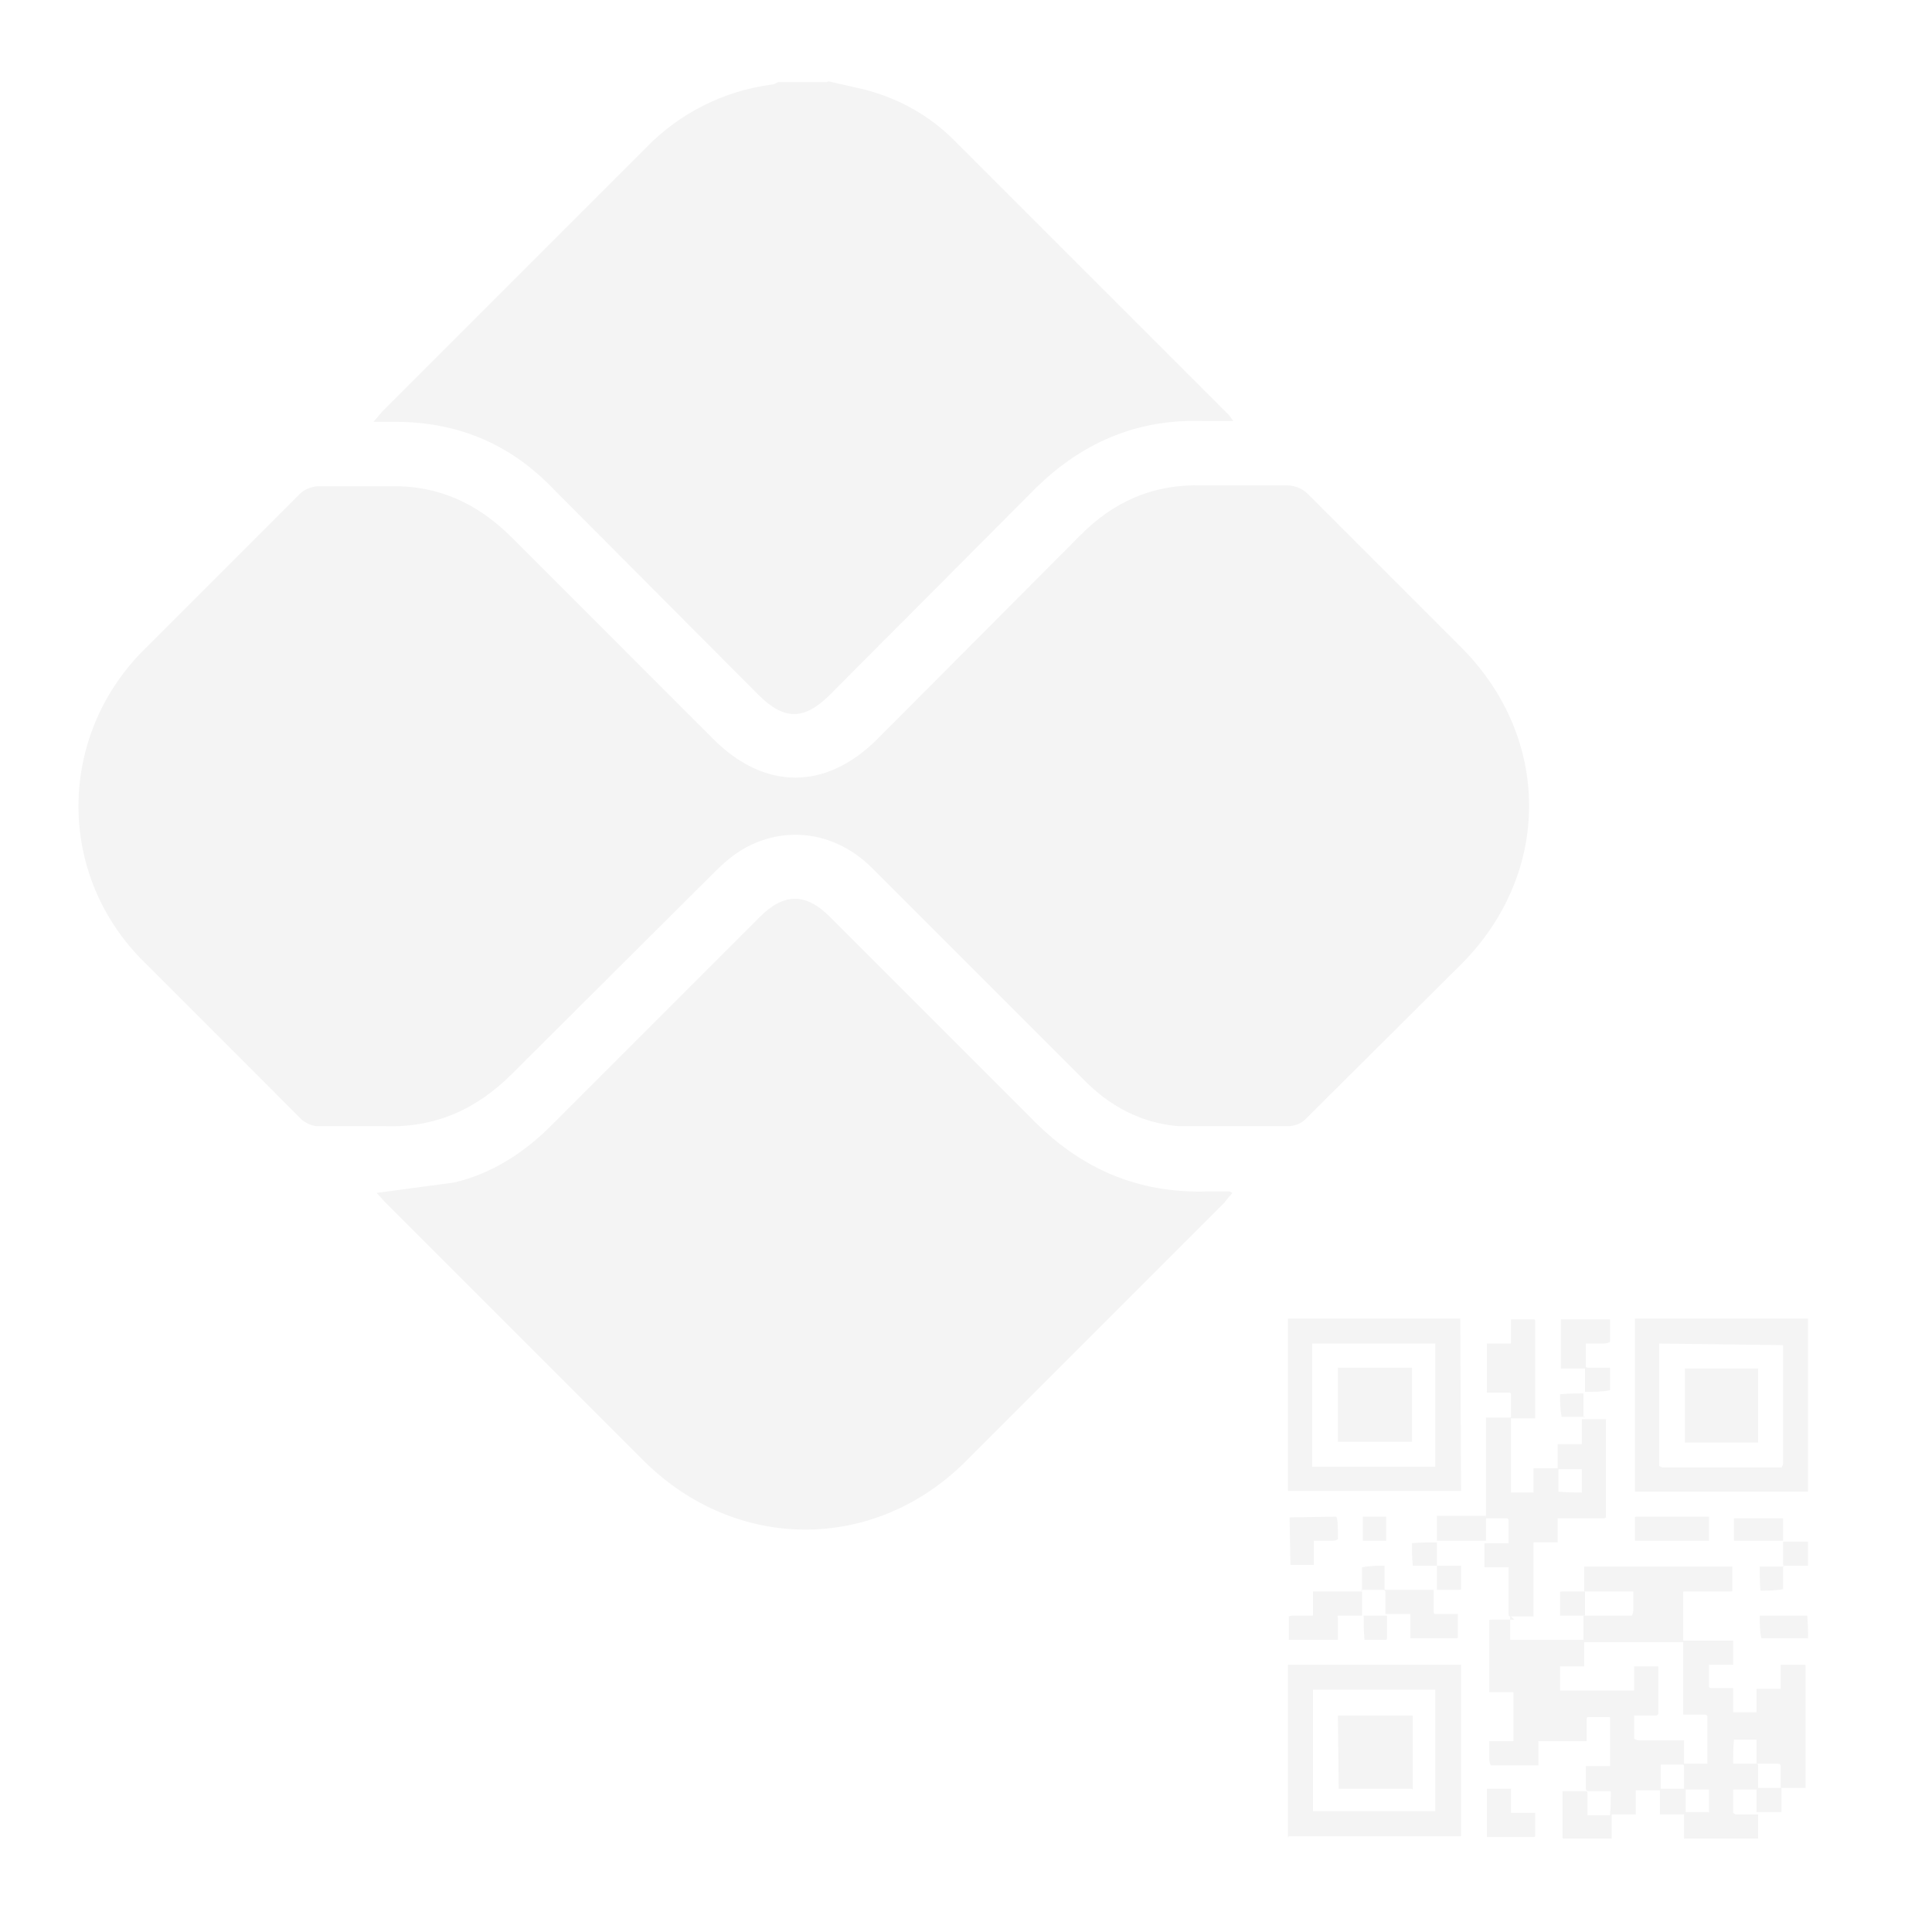
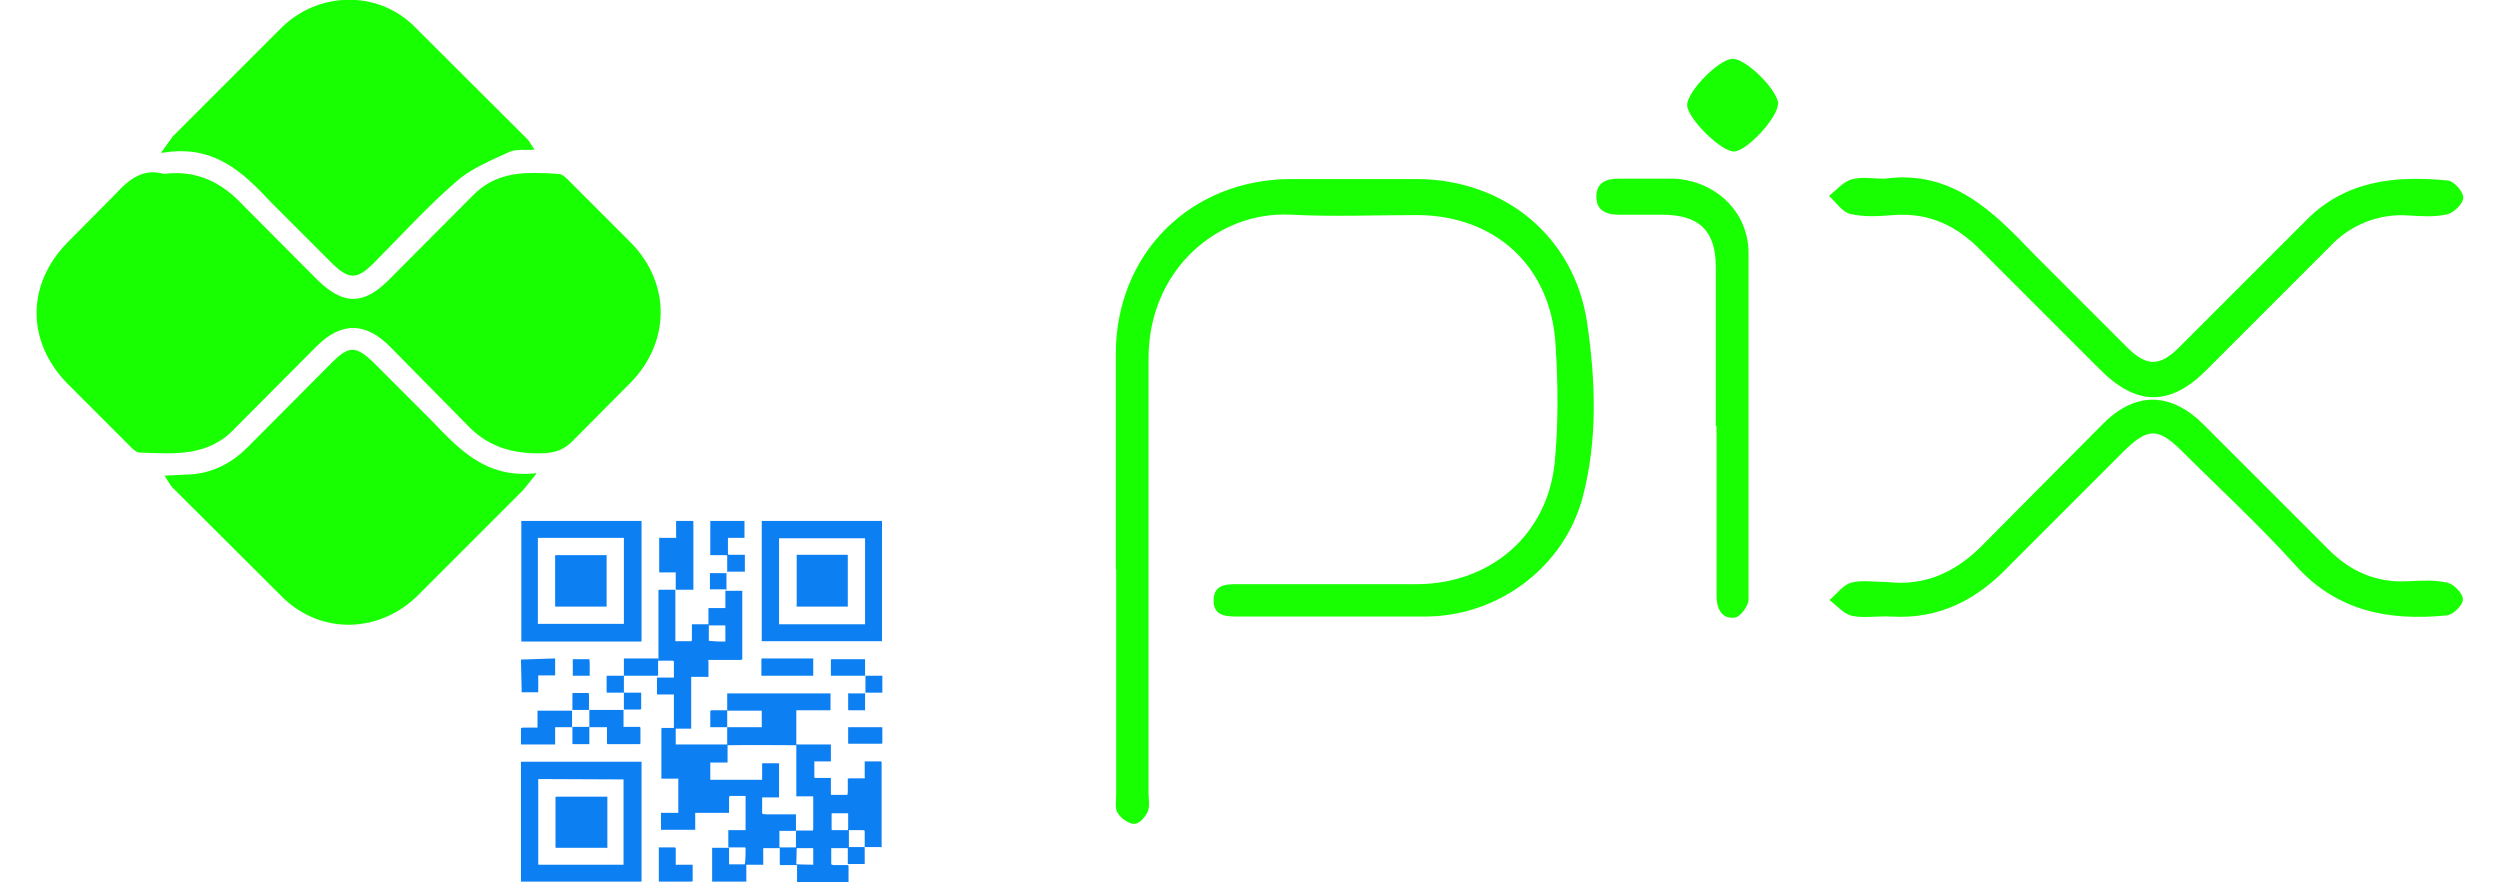
- <svg xmlns="http://www.w3.org/2000/svg" viewBox="0 0 24 24" fill="#f4f4f4">
-   <path d="M10.29 1.01l.44.1c.43.11.81.32 1.12.63l3.41 3.41c.02.02.03.04.06.08h-.37c-.84-.03-1.54.28-2.13.88l-2.51 2.52c-.32.32-.57.32-.89 0L6.86 6.06c-.55-.57-1.22-.83-2-.82h-.22l.11-.13 3.27-3.27a2.66 2.66 0 0 1 1.57-.79c.03 0 .05-.02.08-.03h.6zm5.09 12.98h-.74c-.47-.04-.86-.25-1.19-.59l-2.63-2.63c-.43-.42-1.02-.52-1.54-.25-.15.08-.28.19-.4.31l-2.52 2.51c-.44.44-.95.67-1.58.65h-.83c-.07 0-.16-.04-.21-.09l-1.99-1.99C.71 10.84.72 9.17 1.76 8.1l1.97-1.97c.05-.05.15-.09.23-.09h.9c.58-.01 1.06.21 1.47.61l2.53 2.53c.64.64 1.4.64 2.04 0l2.51-2.52c.42-.43.92-.65 1.53-.63H16a.37.37 0 0 1 .24.1l1.93 1.93c1.1 1.12 1.1 2.78 0 3.9l-1.96 1.95c-.05.05-.14.08-.21.08h-.63 0zm-10.71.83l.97-.13c.47-.11.87-.37 1.21-.71l2.59-2.59c.3-.3.57-.3.87 0l2.5 2.5c.61.63 1.33.94 2.2.91h.25c.01 0 .02 0 .05.02a1.06 1.06 0 0 0-.1.12L12 18.15c-1.14 1.14-2.86 1.13-4 0l-3.22-3.22-.1-.11zm14.09 5.25v.03.24.03h.04.84.03v-.3h0 .57.03c.02-.03.02-.07.02-.1v-.1-.1h-.03-.55-.03 0v-.31h.04 1.76.04v.3c0 .01-.01.01-.02.01h-.05-.51-.03v.03.21.34.03h.05.53.04v.3h-.03-.24-.03v.27c0 .02.02.02.03.02h.24.03V21v.24.03h.29v-.07-.07-.15h.03.24.03v-.03-.24-.03h.3c.01 0 .01.01.01.02v1.48.03h-.03-.24-.03v.03.24.03h-.31v-.28c0-.02.02-.02.03-.02h.24.03v-.28c-.01-.02-.02-.02-.03-.02h-.24-.03v-.03-.24-.03h-.28c-.01.1-.01.2-.01.29 0 .01.01.01.02.01h.27c.02 0 .02.02.02.02v.27.03h-.29c-.02 0-.02 0-.02.01v.28l.03.02h.23.05v.03.24.03h-.04-.84-.04v-.03-.24-.03h-.1-.1-.1v-.03-.24-.03h-.3v.03.24.03h-.03-.24-.03v.03.24.03h-.59c-.02 0-.02-.01-.02-.02v-.57h.29c.02 0 .02.02.02.03v.24.03H20c.01-.1.01-.19.01-.29 0-.01-.01-.01-.02-.01h-.27c-.02-.01-.02-.02-.02-.04v-.24-.03h.03.24.03v-.03-.58h-.28c-.01.01-.01.02-.01.03v.24.03h-.1-.1-.2-.1-.1v.03.24.03h-.59c-.02-.03-.02-.07-.02-.1v-.1-.1h.03.24.03v-.03-.27-.28-.03h-.03-.24-.03v-.89c0-.01.02-.01.03-.01h.25.03zm2.16 1.84h.29v-.03-.5-.06c-.01-.02-.02-.02-.03-.02h-.24-.03v-.03-.63-.21-.03h-1.2-.03v.1.1.1h-.03-.24-.03v.1.1.1h.04.84.04v-.06-.12-.06-.06h.3v.59c-.01.02-.02.02-.03.02h-.24-.03v.29c.03.02.06.02.09.02h.09.26.09.09v.03.24.03zm0 .31v-.28c0-.02-.01-.02-.02-.02h-.27v.1.1.1h.28zm.31.3v-.07-.07-.08-.07h-.29v.28h.28zM16 16.38h2.14l.01 2.14H16v-.04-2.07-.04zm1.84.31h-.04-1.46-.04v.04 1.19.27.03h.04 1.45.04v-1.54zm2.47-.31h2.15v.04 2.07.04h-2.15v-.04-2.07-.04zm.3.31v.04 1.45.03l.04.02h1.45.03l.02-.04v-1.45-.03l-1.52-.02zM16 22.83v-2.15h.04 2.07.04v2.13h-2.14zm.31-1.84v1.51h1.52v-1.51h-1.51z" />
-   <path d="M18.46 18.84v-.03-1.17-.03h.03.25.03 0v.04.85.04h.28v-.03-.24-.03h.03.24.04v.29a2.81 2.81 0 0 0 .29.01v-.29h-.3v-.28-.03h.03.24.03v-.08-.08-.07-.08h0 .03.24.03v1.22c-.01.01-.02.01-.03.01h-.54-.03v.03.24.03h-.03-.24-.03v.05.83.04h-.29c-.02 0-.02-.02-.02-.03v-.55-.03h-.03-.24-.03v-.29-.01h.03.24.03v-.29c-.01-.02-.02-.02-.03-.02h-.16-.11 0z" />
-   <path d="M18.77 17.6v-.28c0-.02-.02-.02-.03-.02h-.24-.03v-.04-.54-.03h.03.24.03v-.03-.24-.03h.29c.01 0 .01.01.01.02v1.17.04h-.03-.25-.03zm-1.85 2.16v-.25-.04c.09-.02.19-.02.28-.02v.03.24.03h.03.27.28.03v.28c0 .02.02.02.03.02h.24.03v.03.23.03c0 .01-.01.01-.02.01h-.57v-.03-.24-.03h-.03-.25-.03 0v-.28c-.01-.02-.02-.02-.03-.02h-.19-.09 0zm2.77-2.46V17h-.03-.24-.03v-.61h.1.48.03v.28c-.03.02-.07.02-.1.02h-.1-.1v.29c0 .01.02.01.03.01h.24.03v.28c-.1.02-.2.02-.31.02h0z" />
-   <path d="M16.92 20.07h-.22-.08c-.01 0 0 .02 0 .03v.24.03h-.61v-.29c.02-.01.04-.01.06-.01h.06.06.12v-.03-.24-.03h.03.55.03 0v.31h0zm-.32-1.23c.02.03.02.15.02.28-.03.02-.05.02-.08.02h-.08-.07-.07v.03.24.03h-.29l-.01-.59m5.21-.01v.3h-.04-.84-.04v-.29c0-.01.01-.01.02-.01h.86.04zm-2.46 3.38v.1.1.1h.03.24.03v.29c0 .01-.02.01-.02.01h-.15-.4-.03v-.16-.41-.03h.29z" />
-   <path d="M18.46 19.14h-.61v-.1-.18-.03h.03.31.24.03 0v.16.14h0zm3.69 0h-.03-.55-.03v-.28h.61v.31h0zm-.3.93h.6a2.62 2.62 0 0 1 .01.28h-.03-.47-.08c-.02-.09-.02-.19-.02-.28zm-4-.62h.03.24.03v.29c0 .01-.02.01-.03.01h-.24-.03v-.29-.03h0zm4.3 0v.03.26c-.09.02-.19.02-.28.02-.01-.06-.01-.28-.01-.3h.03.25.03zm-2.46.62h-.24-.07v-.29c0-.01.01-.01.02-.01h.27.02v.29.01zm-2.46 0v.28c0 .02-.01.02-.01.02h-.27c-.01-.11-.01-.21-.01-.3h0 .31 0z" />
-   <path d="M17.85 19.45h-.3c-.01-.1-.01-.19-.01-.28.11-.01.21-.01.31-.01v.27.03zm-.62-.31h-.3v-.1-.1-.1h.29v.1.1.1zm2.46-1.54h-.29c-.02-.09-.02-.19-.02-.28.1-.01.19-.01.29-.01h0v.03.27zm2.46 1.55h.31v.3h-.29c-.02 0-.02-.02-.02-.03v-.24-.03zm-5.53-2.16h.92v.04.84.04h-.92v-.03-.85V17zm5.22.01v.92h-.04-.84-.03v-.03-.26-.59V17h.91zm-4.31 5.22h-.9l-.01-.9c0-.01.01-.01.02-.01h.87.04v.03.89z" />
+ <svg xmlns="http://www.w3.org/2000/svg" viewBox="0 0 68 24">
+   <g fill="#0c7ff2">
+     <path d="M18.38 19.78v.05.37.05h.03.03 1.29.05v-.47h0 .87.04.03v-.15-.15-.15h-.05-.84-.05 0v-.47h.03.04 2.68.06v.44c0 .02-.02.02-.03.02h-.08-.77-.05v.05.31.52.05h.03.04.81.06v.46h-.04-.36-.05v.41.03c.01.01.03.01.04.01h.37.04v.05.36.05h.45c.01-.04.01-.08.01-.11v-.11-.22s.03-.01.04-.01h.37.05c.01-.02 0-.03 0-.05v-.36-.05h.44c.02 0 .02.02.02.03v.03 2.22.05c-.02.01-.03 0-.05 0h-.36-.05c-.01.02 0 .03 0 .05v.36.05h-.46v-.03-.4-.03c.01-.01.03 0 .04 0h.37.05v-.44c-.02-.02-.03-.02-.05-.02h-.36-.04c-.01-.01 0-.03 0-.05v-.36-.05h-.43c-.02 0-.02.01-.02.02v.42c0 .02.02.02.02.02h.41.04v.04.41.04h-.04-.41-.03v.44l.05.02h.35.07c-.01.02 0 .03 0 .05v.36.05h-.03-.03-1.29-.05v-.05-.36-.05h-.15-.16-.15c-.01-.01-.01-.03-.01-.05v-.36-.05h-.44c-.02.01-.01.03-.01.04v.36.05c-.02.01-.03 0-.05 0h-.36-.05v.05.36.05h-.03-.87-.03v-.03-.88c0-.01.02-.01.02-.01h.41.03v.04.37.04h.43c.02-.15.02-.29.02-.44 0-.02-.02-.02-.02-.02h-.41-.04V23v-.37-.05h.05.37.05v-.04-.89h-.43c-.02.02-.02.03-.02.05v.36.05h-.15-.15-.31-.15-.16v.05.36.05h-.03-.87-.03v-.16-.15-.15c.02-.01.03 0 .05 0h.37.05v-.05-.41-.42-.05c-.02-.01-.03 0-.05 0h-.37-.04v-1.36c.01-.03.03-.02.04-.02h.37.05zm3.28 2.81h.45c.01-.02.01-.03.01-.05v-.76-.09-.03h-.05-.36-.05v-.05-.97-.32-.05c-.04 0-1.41-.01-1.83 0h-.04v.16.15.16h-.05-.37-.05v.16.15.16h.06 1.29.03.03v-.09-.18-.09-.09h.46v.03.87.03h-.05-.36-.05v.44c.05.02.09.02.13.02h.13.4.13.13v.05.36.05zm-.01.47v-.43-.03h-.04-.41v.15.15.15h.43.03zm.47.46v-.11-.11-.12-.11h-.45l-.01.44.44.01zm-7.95-9.35h3.26c.02 0 .02.01.02.02v3.24c0 .02-.02.02-.03.02h-3.24v-.03-.04-3.15-.06zm2.8.46h-.06-2.22-.03-.03v.06 1.82.41.05h.06 2.21.04.03v-2.33z" />
+     <path d="M20.72 14.17h3.27v.06 3.15.06h-.03-3.24v-.03-.04-3.15-.06zm.47.47v.06 2.21.04.03h.06 2.21.04.03v-.06-2.21-.04-.03h-2.31zm-7.02 9.35v-3.27h.03.04 3.15.06v3.25c0 .01-.01.01-.02.01h-3.25zm.47-2.8v2.32c0 .01.01.01.02.01h2.3V21.2l-2.32-.01zm3.27-3.27v-.05-1.78-.04c.01-.01.03-.01.04-.01h.37.05 0v.06 1.29.05h.44c.01-.02.01-.03.01-.05v-.36-.05h.04.37.05v.45a3.24 3.24 0 0 0 .44.02c.01 0 .01-.02.01-.02v-.42h-.46v-.03-.4-.04h.05.36.05v-.12-.12-.11-.12h0 .05.37.04v1.86c-.02.02-.03.02-.05.02h-.82-.05c-.01.02 0 .03 0 .05v.36.05c-.02.01-.03 0-.05 0h-.37-.05v.03.05 1.27.06h-.03-.41-.03v-.05-.83-.05h-.05-.36-.05v-.03-.41-.02h.05.37.04v-.44c-.02-.02-.03-.02-.05-.02h-.25-.17 0z" />
+     <path d="M18.38 16.03V16v-.4-.03c-.01-.01-.03 0-.04 0h-.36-.05v-.03-.03-.83-.05c.01-.01.03 0 .04 0h.37.05c.01-.02 0-.03 0-.05v-.36-.05h.45c.02 0 .02.02.02.02v.04 1.75.06h-.04-.38-.04zm-2.81 3.29v-.37-.07-.03h.44a.09.09 0 0 1 .01.05v.36.05h.05.41.43.05v.03.4.03c.01.01.03 0 .04 0h.36.05s.01.03.01.05v.35.05c-.01.02-.02.02-.03.02h-.87c-.01-.01-.01-.03-.01-.05v-.36-.05h-.05-.38-.05 0v-.44-.03h-.05-.29-.13 0zm4.21-3.75v-.46c-.01-.01-.03-.01-.05-.01h-.36-.05v-.93h.03.12.73.05v.03.4.03h-.15-.15-.15v.03.41c.02.03.03.02.05.02h.36.05v.43.03h-.47 0zm-4.21 4.21h-.33-.13c-.02.01-.01.03-.01.05v.37.05h-.93v-.44c.03-.02.06-.02.09-.02h.09.09.18v-.05-.36-.05h.03.86.05 0v.46h0zm-.5-1.87h.03v.43.03h-.12-.12-.11-.11v.05.36.05h-.45l-.02-.89m7.95-.02v.46h-.03-.04-1.28-.06v-.45c0-.02.02-.02.03-.02h.03 1.29.06zm-3.74 5.15v.15.15.15c.02.01.03 0 .05 0h.36.05v.03.41c-.01.02-.02.02-.03.02h-.23-.61-.05v-.04-.22-.62-.05h.44z" />
+     <path d="M17.91 18.38h-.04-.9v-.15-.27-.05h.05.47.36.05 0v.25.22h0zm5.62 0h-.04-.84-.05v-.44c.01-.01.02-.01.04-.01h.89v.03.44h0zm-.46 1.4h.91c.02 0 .02.01.02.01v.43c-.02.01-.04.01-.05.01h-.71-.13-.04v-.45zm-6.09-.94h.05.36.05v.44c-.01.02-.03.02-.05.02h-.37-.05v-.04-.41-.04h0zm6.55 0v.04.4.04h-.44c-.02 0-.02-.02-.02-.02v-.44c.01-.01.03 0 .04 0h.37.04zm-3.75.94h-.36-.1v-.44c.01-.02.02-.02.03-.02h.4.03 0v.44.02zm-3.75 0v.03.4.03h-.44c-.02 0-.02-.01-.02-.02v-.45h0 .47 0z" />
+     <path d="M16.98 18.84h-.03-.43c-.02 0-.02-.01-.02-.02v-.42c0-.02.01-.02.02-.02h.45v.42.04zm-.94-.46h-.46v-.15-.15-.15h.04.41c.01.05.01.1.01.15v.15.16zm3.74-2.35h-.03-.41-.03v-.42c0-.02 0-.02.01-.02h.44 0v.05.41zm3.75 2.35H24v.46h-.43-.03v-.04-.37-.05h0zm-8.42-3.28h.03 1.36v.05 1.29.06h-.03-1.37v-.04-1.3-.05zm7.95.01v1.39H23h-1.28-.05c-.01-.02 0-.04 0-.05v-.4-.9-.06h.03 1.36zm-6.56 7.95h-1.37c-.02 0-.02-.01-.02-.01v-1.36c0-.02.02-.02.03-.02h.03 1.29.06v.04 1.36z" />
+   </g>
+   <path d="M4.46 4.73c.9-.11 1.57.23 2.15.85L8.62 7.6c.71.7 1.26.71 1.96.01l2.27-2.28c.67-.7 1.5-.65 2.34-.6.12 0 .24.14.33.23l1.65 1.65c1.08 1.11 1.06 2.7-.02 3.8l-1.55 1.56c-.24.26-.5.35-.86.36-.82.02-1.51-.19-2.08-.82l-2.03-2.06c-.67-.69-1.34-.71-2.02-.03L6.4 11.64c-.74.8-1.67.7-2.6.67-.11 0-.23-.14-.33-.24l-1.65-1.65c-1.11-1.15-1.1-2.7.03-3.84l1.28-1.29c.38-.42.77-.72 1.33-.56zm-.07-.59l.31-.43L7.67.74c.99-.96 2.56-1.01 3.56-.06l3.11 3.1c.06.06.1.15.2.29-.27.02-.5-.02-.68.06-.5.23-1.04.45-1.44.8-.8.69-1.51 1.48-2.26 2.23-.45.45-.67.45-1.13 0L7.38 5.51c-.77-.82-1.56-1.6-2.98-1.35zm.07 8.8l.56-.03c.67 0 1.24-.27 1.71-.74L9 9.89c.49-.5.68-.5 1.19 0l1.55 1.55c.75.78 1.48 1.59 2.86 1.43l-.37.46-2.87 2.87c-1.04 1.02-2.6 1.07-3.65.07l-3.01-3c-.07-.07-.12-.17-.23-.34zm25.89 2.54V9.63c0-2.73 2.03-4.75 4.76-4.76h3.43c2.38.01 4.28 1.56 4.63 3.91.23 1.57.29 3.18-.12 4.74-.51 1.92-2.31 3.25-4.29 3.25h-5.01c-.35 0-.75.02-.74-.45s.42-.43.77-.43h4.78c2-.02 3.54-1.35 3.73-3.33.1-1.06.09-2.13.02-3.2-.13-2.12-1.64-3.5-3.76-3.51-1.14 0-2.29.05-3.43-.01-1.97-.11-3.88 1.48-3.88 3.91v11.82c0 .17.04.36-.02.5-.06.15-.24.34-.36.34-.16 0-.37-.15-.46-.3-.08-.12-.04-.33-.04-.49v-6.13h0zM51.26 4.86c1.84-.25 2.96.9 4.08 2.07l2.54 2.54c.52.51.88.49 1.39-.02l3.42-3.42c1.09-1.13 2.46-1.26 3.9-1.12.16.02.42.31.41.47 0 .16-.26.41-.44.45-.34.08-.71.05-1.06.03a2.65 2.65 0 0 0-2.12.84l-3.34 3.34c-.99 1.01-1.91 1.02-2.91.02L53.87 6.8c-.66-.67-1.41-1.02-2.36-.95-.39.03-.8.06-1.18-.03-.22-.05-.39-.32-.58-.49.2-.16.38-.38.61-.45.28-.08.59-.02.89-.02zm.05 10.97c1.13.13 1.98-.32 2.74-1.13l3.17-3.19c.89-.88 1.85-.84 2.74.06l3.34 3.34c.61.63 1.33.95 2.21.9.35-.02.72-.04 1.06.04.18.04.43.3.42.46 0 .15-.27.42-.45.43-1.55.15-2.96-.1-4.09-1.35-.98-1.09-2.06-2.08-3.09-3.11-.66-.65-.93-.66-1.6 0l-3.1 3.1c-.89.94-1.92 1.47-3.23 1.39-.35-.02-.72.05-1.06-.02-.22-.05-.41-.28-.61-.43.2-.16.37-.41.59-.47.3-.08.63-.02.95-.02zm-4.64-4.23V7.27c0-.99-.44-1.42-1.44-1.43h-1.18c-.32 0-.62-.08-.63-.48 0-.4.27-.5.6-.5h1.52c1.12.06 2.01.89 2.02 2.01v9.44c0 .17-.23.48-.38.49-.37.04-.49-.27-.49-.6v-4.61h0zm1.69-8.78c.01.36-.81 1.26-1.18 1.3-.34.03-1.28-.89-1.29-1.26 0-.37.85-1.24 1.23-1.26.36-.02 1.23.84 1.25 1.23z" fill="#17ff00" />
</svg>
